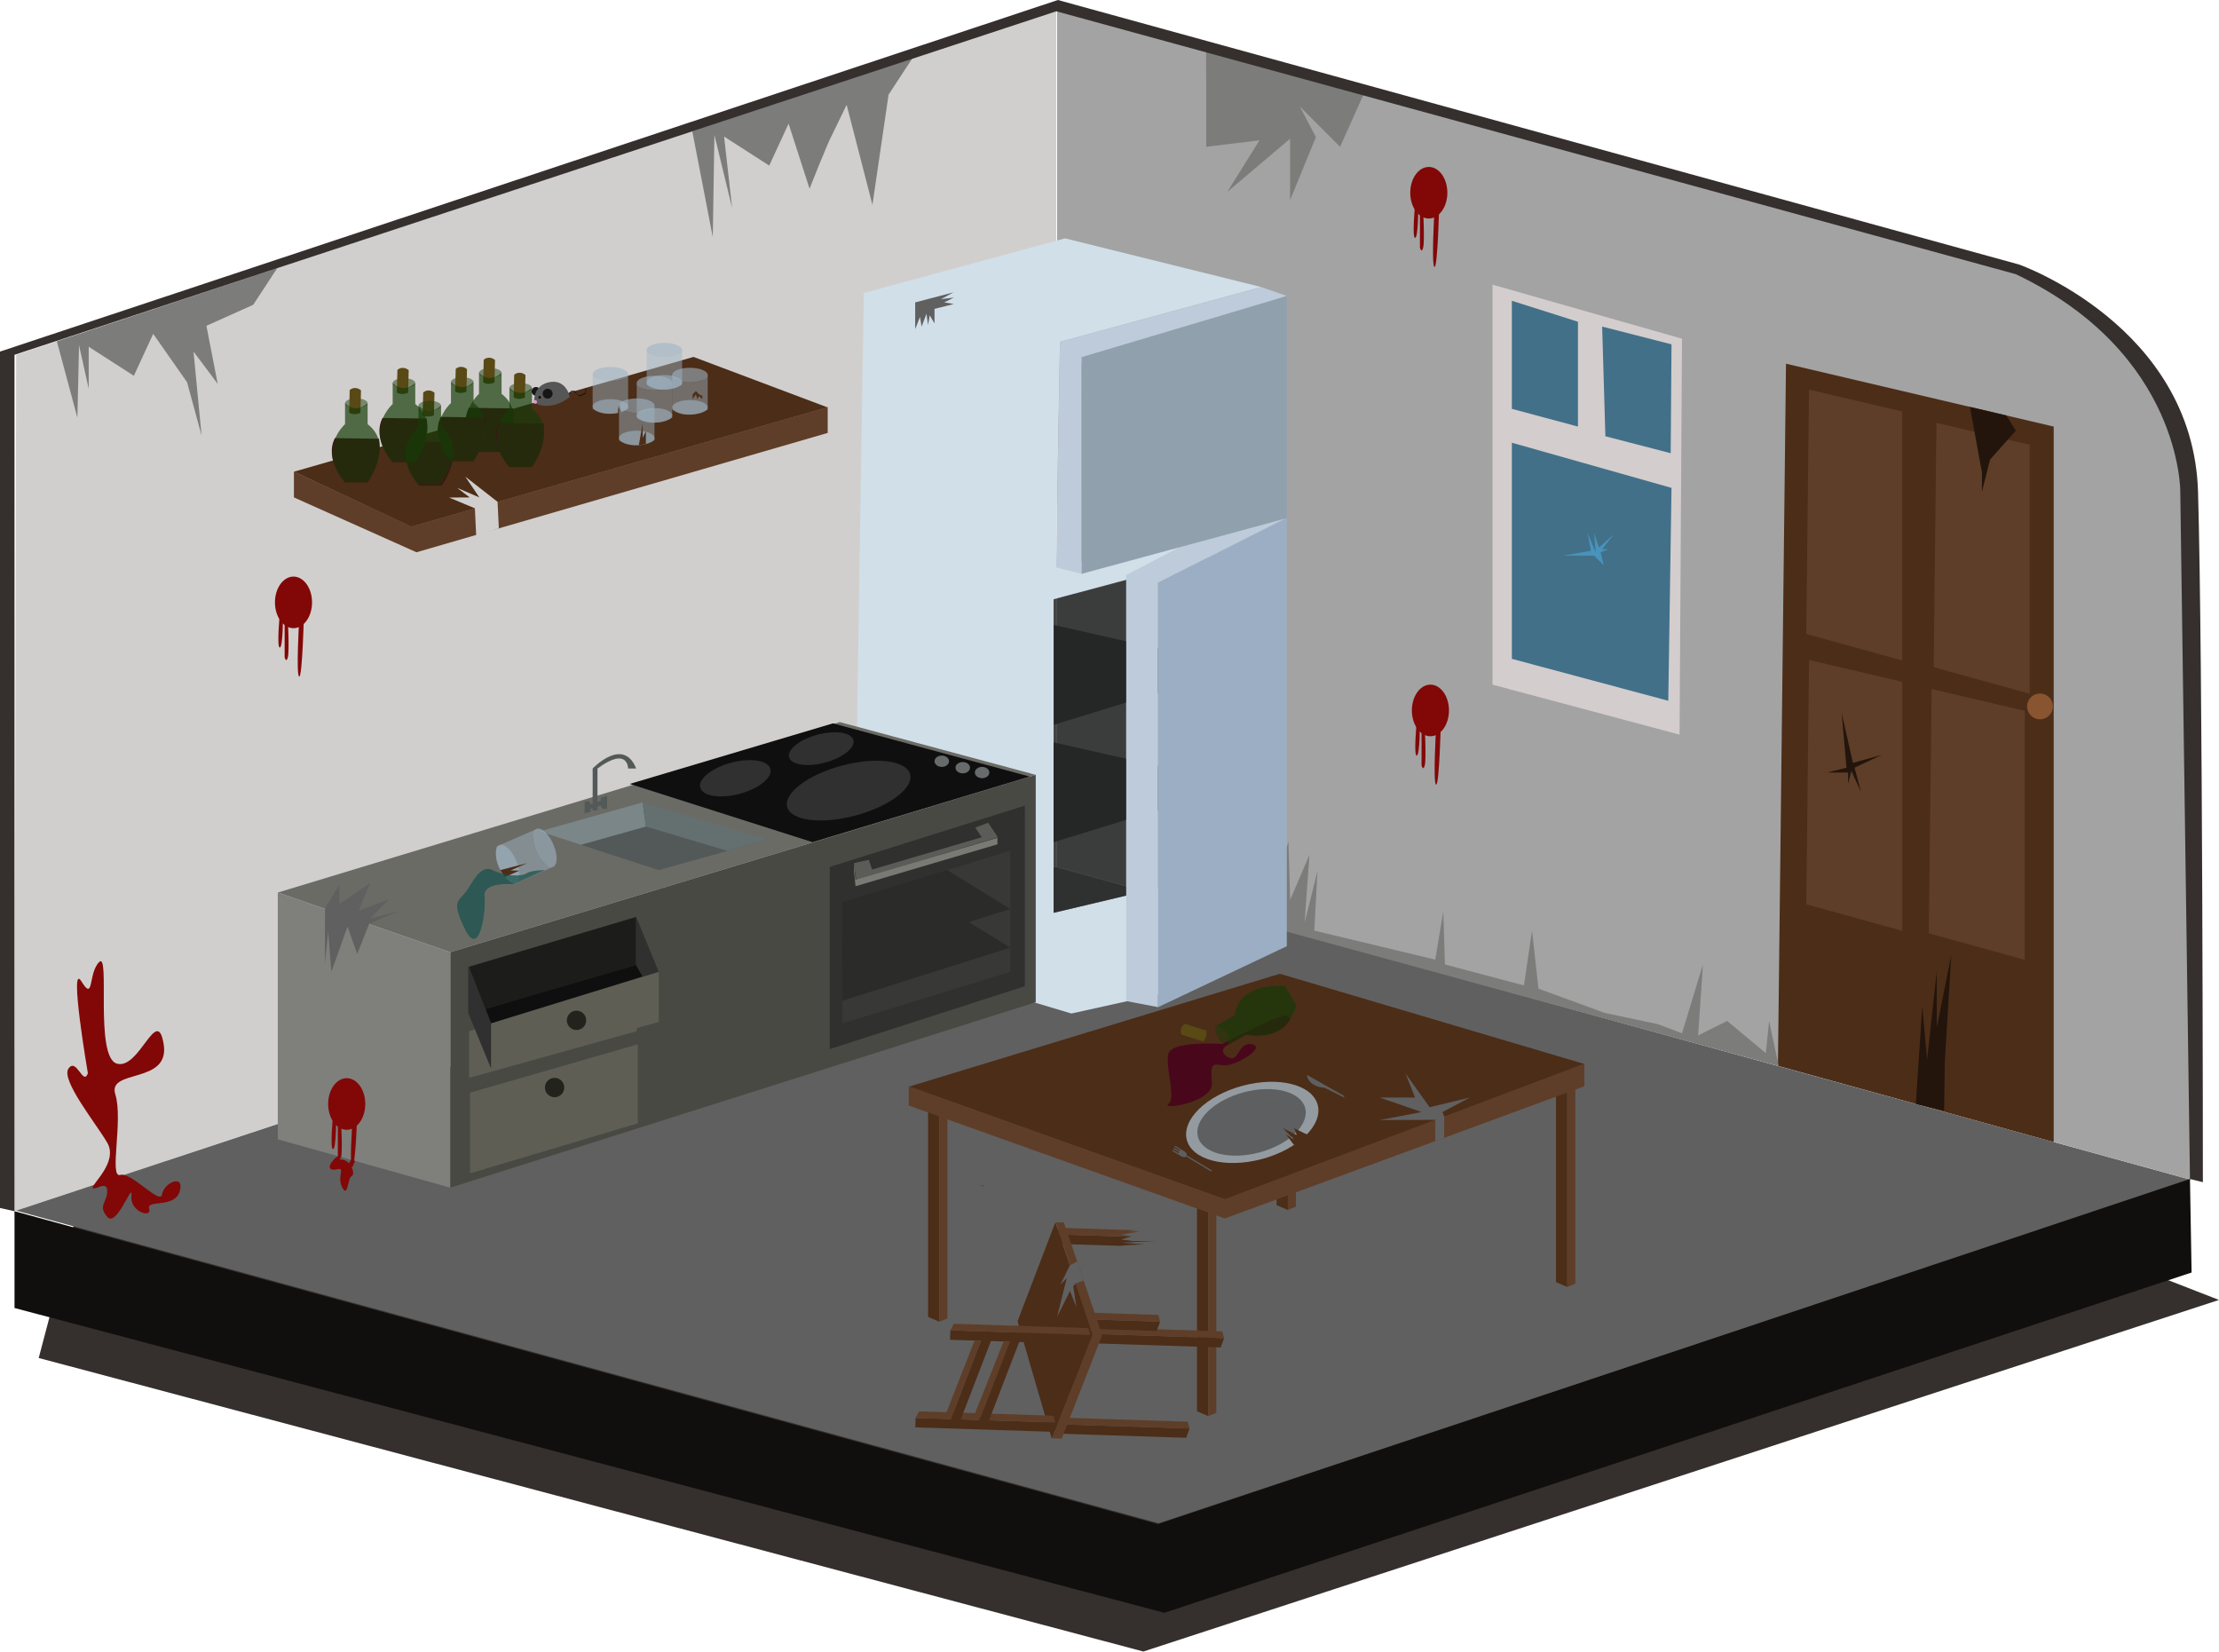
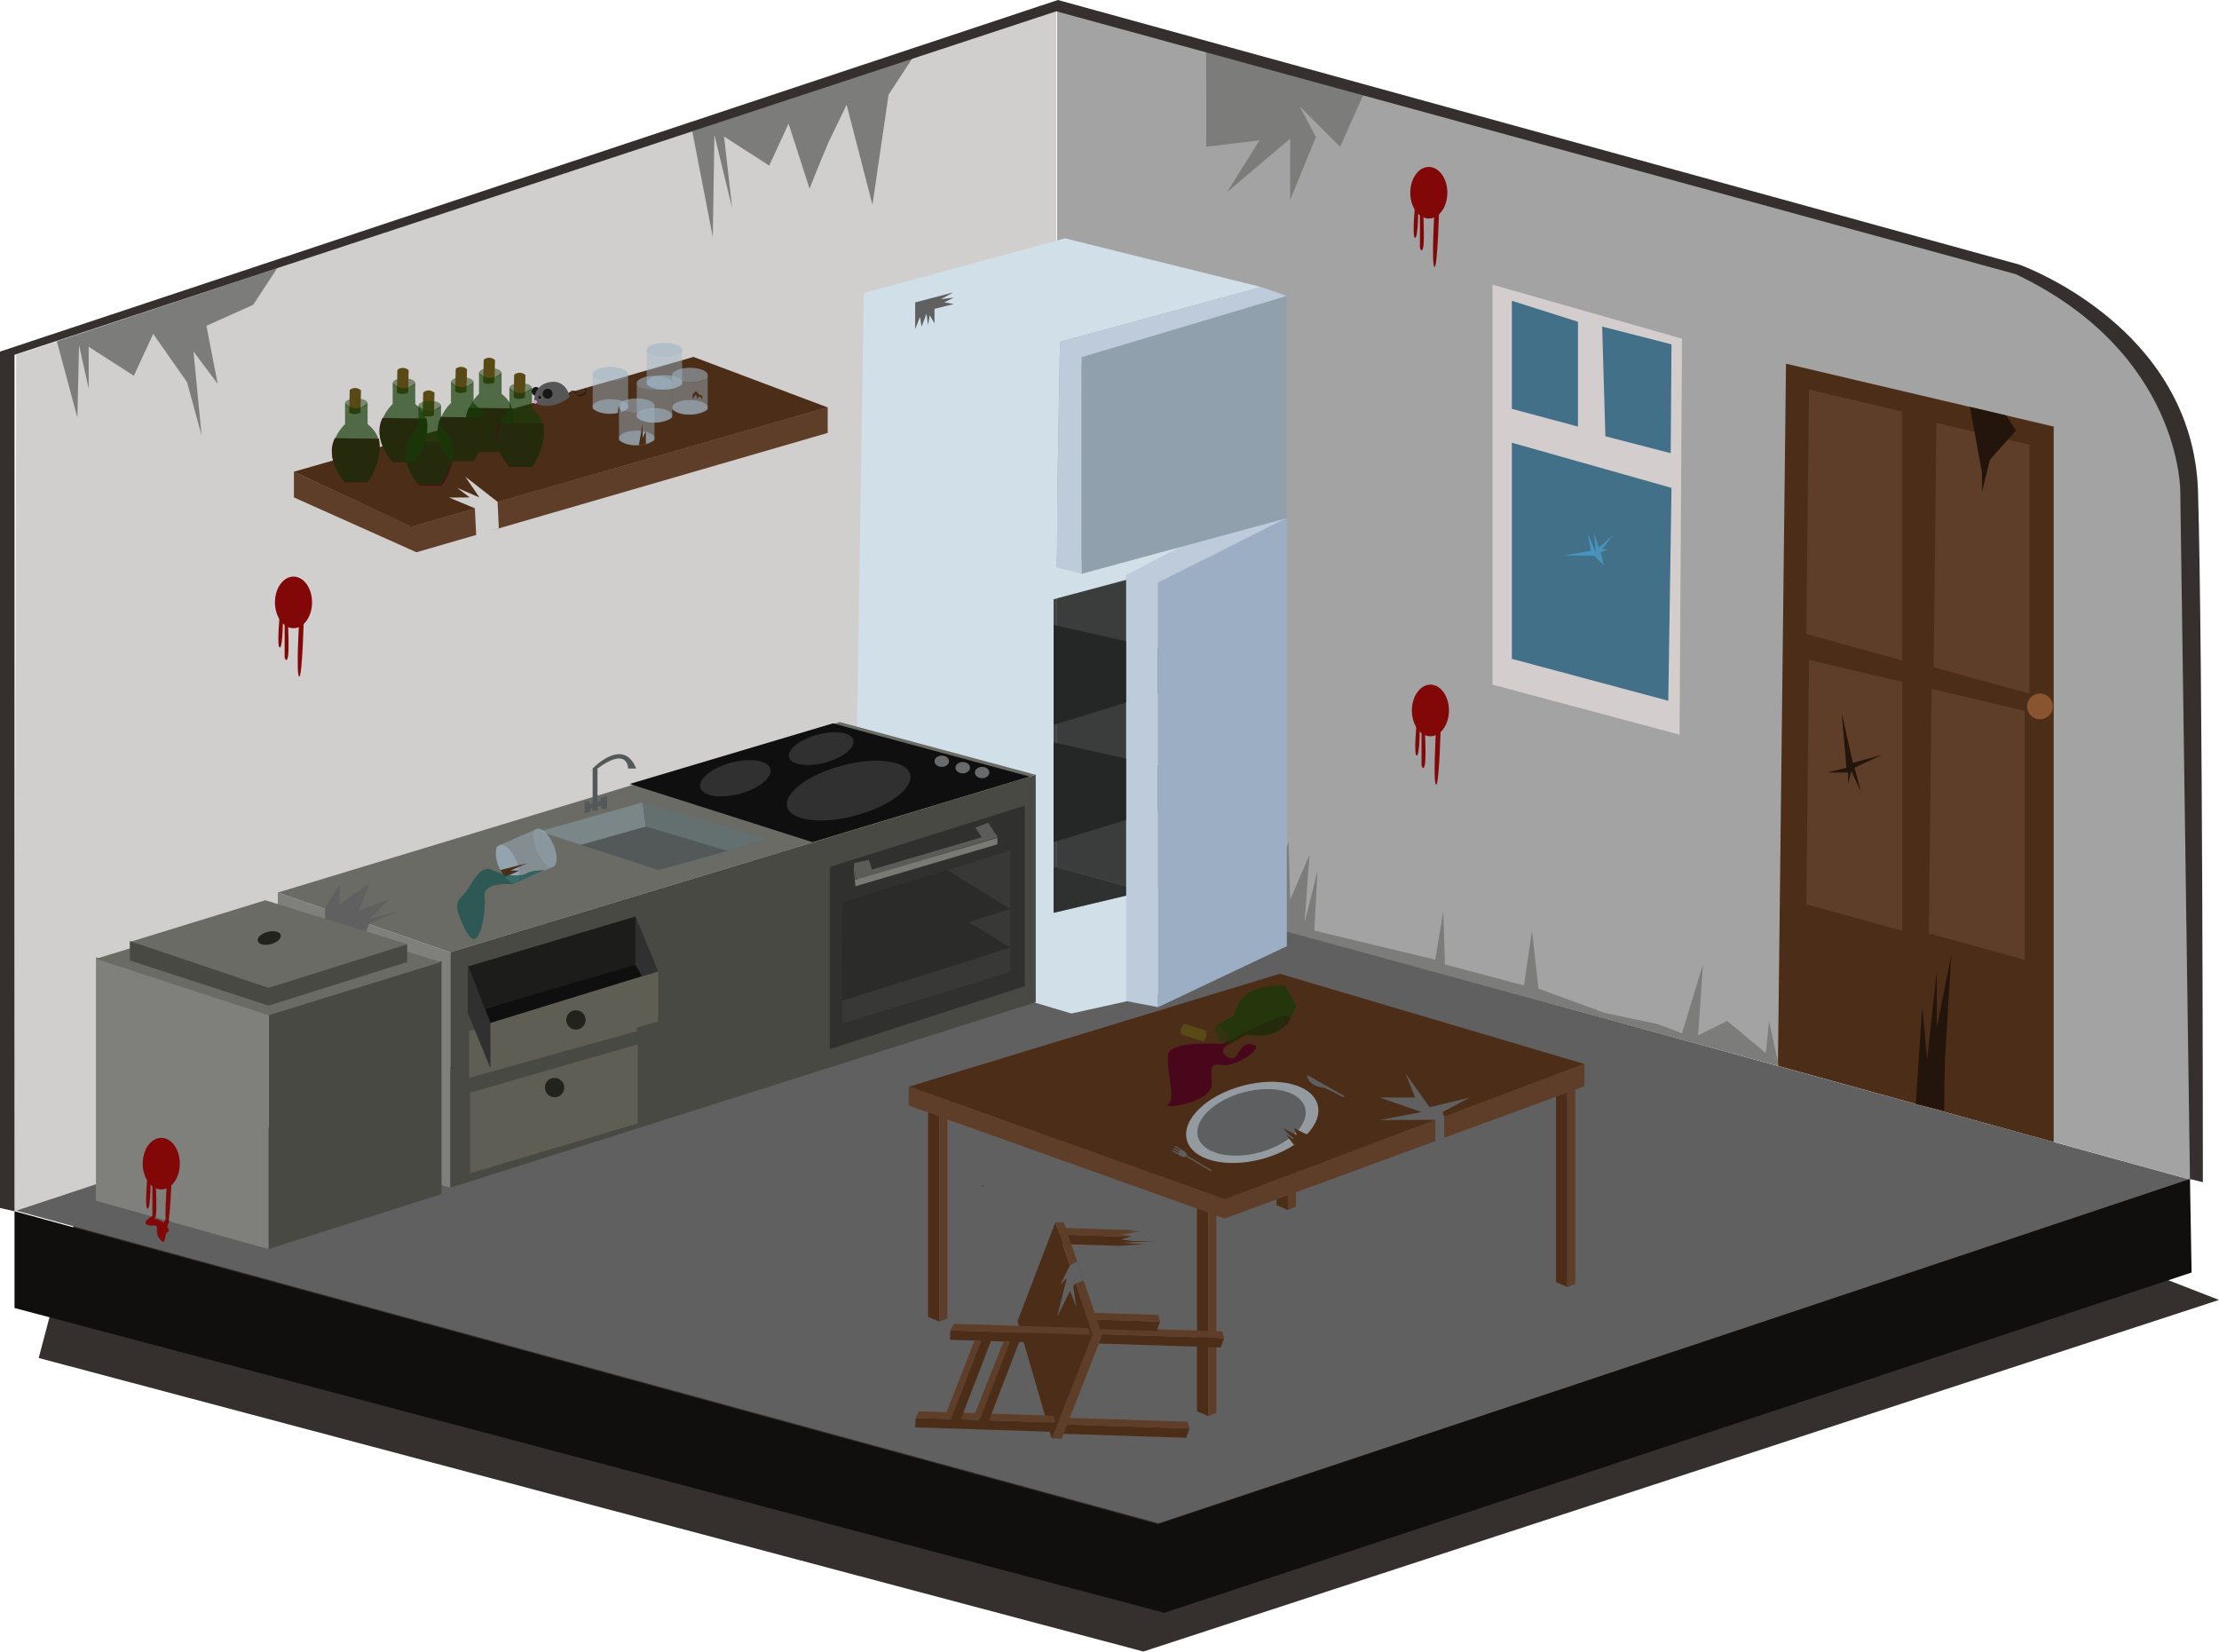
<svg xmlns="http://www.w3.org/2000/svg" viewBox="0 0 1376 1024">
  <defs>
-     <style>.cls-1{fill:#35302d;}.cls-2{fill:#606060;}.cls-3{fill:#3a1c05;}.cls-4{fill:#d1cfcd;}.cls-5{fill:#a3a3a3;}.cls-6{fill:#d3cdcd;}.cls-7{fill:#427089;}.cls-8{fill:#4893bc;}.cls-9{fill:#4c2d18;}.cls-10{fill:#5e3e28;}.cls-11{fill:#895531;}.cls-12{fill:#23150c;}.cls-13{fill:#7c7c7b;}.cls-14{fill:#110f0e;}.cls-15{fill:#d1dfe9;}.cls-16,.cls-47{fill:#252626;}.cls-16{opacity:0.82;}.cls-17{fill:#6b6b66;}.cls-18{fill:#7f7f7c;}.cls-19{fill:#494944;}.cls-20,.cls-23{fill:#153a06;}.cls-20{opacity:0.48;}.cls-21{fill:#594915;}.cls-22{fill:#49071c;}.cls-23{opacity:0.68;}.cls-24,.cls-25,.cls-26{fill:#9fb5c4;}.cls-24{opacity:0.59;}.cls-25{opacity:0.47;}.cls-26{opacity:0.56;}.cls-27{fill:#161616;}.cls-28{fill:#565656;}.cls-29{fill:#db9aca;}.cls-30{fill:#535959;}.cls-31{fill:#7a8687;}.cls-32{fill:#646f70;}.cls-33{fill:#0f0f0f;}.cls-34{fill:#303030;}.cls-35{fill:#686b6b;}.cls-36{fill:#15514a;opacity:0.71;}.cls-37{fill:#30302f;}.cls-38{fill:#5b5b57;}.cls-39{fill:#7a7a75;}.cls-40{fill:#42423f;opacity:0.49;}.cls-41{fill:#1c1c1b;}.cls-42{fill:#5e5e54;}.cls-43{fill:#23231e;}.cls-44{fill:#820707;}.cls-45{fill:#939ba0;}.cls-46{fill:#5d5f60;}.cls-48{fill:#bdcbda;}.cls-49{fill:#9caec3;}.cls-50{fill:#91a0ad;}</style>
+     <style>.cls-1{fill:#35302d;}.cls-2{fill:#606060;}.cls-3{fill:#3a1c05;}.cls-4{fill:#d1cfcd;}.cls-5{fill:#a3a3a3;}.cls-6{fill:#d3cdcd;}.cls-7{fill:#427089;}.cls-8{fill:#4893bc;}.cls-9{fill:#4c2d18;}.cls-10{fill:#5e3e28;}.cls-11{fill:#895531;}.cls-12{fill:#23150c;}.cls-13{fill:#7c7c7b;}.cls-14{fill:#110f0e;}.cls-15{fill:#d1dfe9;}.cls-16,.cls-46{fill:#252626;}.cls-16{opacity:0.82;}.cls-17{fill:#6b6b66;}.cls-18{fill:#7f7f7c;}.cls-19{fill:#494944;}.cls-20,.cls-23{fill:#153a06;}.cls-20{opacity:0.48;}.cls-21{fill:#594915;}.cls-22{fill:#49071c;}.cls-23{opacity:0.68;}.cls-24,.cls-25,.cls-26{fill:#9fb5c4;}.cls-24{opacity:0.59;}.cls-25{opacity:0.47;}.cls-26{opacity:0.56;}.cls-27{fill:#161616;}.cls-28{fill:#565656;}.cls-29{fill:#db9aca;}.cls-30{fill:#535959;}.cls-31{fill:#7a8687;}.cls-32{fill:#646f70;}.cls-33{fill:#0f0f0f;}.cls-34{fill:#303030;}.cls-35{fill:#686b6b;}.cls-36{fill:#15514a;opacity:0.71;}.cls-37{fill:#30302f;}.cls-38{fill:#5b5b57;}.cls-39{fill:#7a7a75;}.cls-40{fill:#42423f;opacity:0.49;}.cls-41{fill:#5e5e54;}.cls-42{fill:#23231e;}.cls-43{fill:#820707;}.cls-44{fill:#939ba0;}.cls-45{fill:#5d5f60;}.cls-47{fill:#bdcbda;}.cls-48{fill:#9caec3;}.cls-49{fill:#91a0ad;}.cls-50{fill:#1c1c1b;}</style>
  </defs>
  <g id="piece">
    <polygon class="cls-1" points="24 842 709 1024 1376 806 1340 792 57 717 24 842" />
    <polygon class="cls-2" points="9.5 750.5 654.5 537.5 1358.5 731.5 718.5 944.5 9.5 750.5" />
    <path class="cls-3" d="M919,581" transform="translate(-287.5 -49.5)" />
    <polygon class="cls-4" points="9 751 10 220 74.89 198.47 655 6 655 537 9 751" />
    <path class="cls-5" d="M943,56l597,163s104,42,106,159,0,403,0,403L943,587Z" transform="translate(-287.5 -49.5)" />
    <polygon class="cls-6" points="925.5 176.5 1043 210 1041.5 455.5 925.5 424.5 925.5 176.5" />
    <polygon class="cls-7" points="937.5 186.5 978.5 199.5 978.5 264.5 937.5 253.5 937.5 186.5" />
    <polygon class="cls-7" points="993.5 202.5 1036.5 213.5 1036 281 995.5 270.5 993.5 202.5" />
    <polygon class="cls-7" points="937.5 274.5 1036.5 302.5 1034.5 434.5 937.5 408.5 937.5 274.5" />
    <polygon class="cls-8" points="989.5 342.5 988.5 330.5 991.5 339.5 1000.5 331.5 993.5 340.5 997.5 340.5 992.5 342.5 994.5 350.5 988.5 344.5 969.5 344.5 986.5 341.5 984.5 330.5 989.5 342.5" />
    <polygon class="cls-9" points="1102.5 660.85 1107.5 225.5 1273.5 264.5 1273.5 708.08 1102.5 660.85" />
    <polygon class="cls-10" points="1120.04 393.07 1121.78 241.56 1179.54 255.14 1179.54 409.5 1120.04 393.07" />
    <polygon class="cls-10" points="1199.06 413.69 1200.8 262.19 1258.56 275.76 1258.56 430.12 1199.06 413.69" />
    <polygon class="cls-10" points="1120.06 560.69 1121.8 409.19 1179.56 422.76 1179.56 577.12 1120.06 560.69" />
    <polygon class="cls-10" points="1196.06 578.69 1197.8 427.19 1255.56 440.76 1255.56 595.12 1196.06 578.69" />
    <circle class="cls-11" cx="1265" cy="438" r="8" />
    <polygon class="cls-12" points="1145 476 1142 442 1149 473 1167 468 1150 476 1154 491 1148 478 1146 486 1146 479 1133 479 1145 476" />
    <polygon class="cls-13" points="737 561 1103 661 1097 633 1095 653 1071 633 1053 642 1056 598 1043 640.66 1028 635 995 628 954 613 950 577 945 611 896 598 895 565 890 595 815 577 817 540 809 572 812 530 800 558 799 522 785 561 720.5 556.5 737 561" />
    <polygon class="cls-12" points="1221.57 252.3 1229 293 1229 305 1234 285 1250 267 1244.11 257.59 1221.57 252.3" />
    <polygon class="cls-13" points="95 207 116 237 125 270 120 218 135 238 128 202 157 189 171.91 166.28 35.26 211.62 48 259 49 214 55 241 55 215 83 233 95 207" />
    <polygon class="cls-13" points="489 76.67 502 117 508 102 514 87.67 525 65 541 127 551 58.67 565.91 35.95 429.26 81.29 442 147 443 83.67 454 129 449 84.67 477 102.67 489 76.67" />
    <polygon class="cls-13" points="747.92 31.73 748 91 781 87 761 119 800 86 800 124 816 85 806 66 831 91 845.61 58.41 747.92 31.73" />
    <polygon class="cls-12" points="1188 684.52 1192 624 1195 657 1201 602 1201 637 1210 592 1206 658 1205.55 688.65 1188 684.52" />
    <polygon class="cls-14" points="9 751 9 811 722 1000 1359 789 1358 731 718 945 9 751" />
    <path class="cls-1" d="M296.5,800.5l-9-2v-531l656-218,596,164s108,38,111,141,3,428,3,428l-8-2-6-426s1-86-102-135l-595-163-646,213Z" transform="translate(-287.5 -49.5)" />
  </g>
  <g id="meuble">
    <polygon class="cls-15" points="535.65 181.67 660.44 147.78 782.14 177.98 657.28 211.96 654.91 346.3 654.91 351.83 797.5 318.5 797.5 332.5 653.33 371.58 653.33 565.98 746.58 543.85 746.58 610.23 664.39 628.41 529.26 588.11 535.65 181.67" />
    <polygon class="cls-16" points="653.33 371.58 698.37 359.61 698.37 555.29 653.33 565.98 653.33 371.58" />
    <polygon class="cls-17" points="520.75 447.71 642.26 480.42 279.26 590.41 172.26 553.41 520.75 447.71" />
-     <polyline class="cls-18" points="279.26 590.41 279.26 736.41 172.26 706.41 172.26 553.41" />
+     <polyline class="cls-18" points="172.26 553.41 172.26 706.41 279.26 736.41 279.26 590.41" />
    <polygon class="cls-19" points="279.26 736.41 279.26 590.41 642.26 480.42 642.26 621.41 279.26 736.41" />
    <polygon class="cls-9" points="430.04 221.3 513.18 252.6 255.08 326.65 182.25 292.48 430.04 221.3" />
    <polygon class="cls-10" points="182.26 292.42 182.26 308.42 258.26 342.42 513.26 268.42 513.26 252.41 255.26 326.42 182.26 292.42" />
    <polygon class="cls-4" points="294.47 315.17 278.5 308.5 291.26 308.42 283.5 302.5 297.26 308.42 288.5 295.5 308.53 311.14 309.33 327.6 295.3 332.42 294.47 315.17" />
    <ellipse class="cls-20" cx="250.5" cy="237.5" rx="7" ry="3" />
    <path class="cls-21" d="M533.58,292.83l.35-14s3.08-2.92,7,.17l-.35,14S536.53,294.9,533.58,292.83Z" transform="translate(-287.5 -49.5)" />
    <path class="cls-22" d="M524.7,308.66,552,309s3,12-7,27H531S518,322,524.7,308.66Z" transform="translate(-287.5 -49.5)" />
    <ellipse class="cls-20" cx="304.03" cy="231.2" rx="7" ry="3" />
    <path class="cls-21" d="M587.11,286.53l.35-14s3.07-2.93,7,.17l-.35,14S590.06,288.6,587.11,286.53Z" transform="translate(-287.5 -49.5)" />
    <path class="cls-22" d="M578.23,302.37l27.3.33s3,12-7,27h-14S571.53,315.7,578.23,302.37Z" transform="translate(-287.5 -49.5)" />
    <path class="cls-23" d="M584.53,280.7v13s-18,16,0,36h14s17-23,0-36v-13S591.53,287.7,584.53,280.7Z" transform="translate(-287.5 -49.5)" />
    <ellipse class="cls-20" cx="322.88" cy="240.53" rx="7" ry="3" />
    <path class="cls-21" d="M606,295.85l.35-14s3.07-2.93,7,.17L613,296S608.92,297.93,606,295.85Z" transform="translate(-287.5 -49.5)" />
    <path class="cls-22" d="M597.09,311.69l27.29.34s3,12-7,27h-14S590.38,325,597.09,311.69Z" transform="translate(-287.5 -49.5)" />
    <path class="cls-23" d="M603.38,290v13s-18,16,0,36h14s17-23,0-36V290S610.38,297,603.38,290Z" transform="translate(-287.5 -49.5)" />
    <ellipse class="cls-20" cx="220.96" cy="250" rx="7" ry="3" />
    <path class="cls-21" d="M504,305.32l.35-14s3.07-2.93,7,.17l-.35,14S507,307.4,504,305.32Z" transform="translate(-287.5 -49.5)" />
    <path class="cls-22" d="M495.16,321.16l27.3.34s3,12-7,27h-14S488.46,334.5,495.16,321.16Z" transform="translate(-287.5 -49.5)" />
    <path class="cls-23" d="M501.46,299.5v13s-18,16,0,36h14s17-23,0-36v-13S508.46,306.5,501.46,299.5Z" transform="translate(-287.5 -49.5)" />
    <path class="cls-21" d="M549.58,306.83l.35-14s3.08-2.92,7,.17l-.35,14S552.53,308.9,549.58,306.83Z" transform="translate(-287.5 -49.5)" />
    <path class="cls-22" d="M541.16,323.16l27.3.34s3,12-7,27h-14S534.46,336.5,541.16,323.16Z" transform="translate(-287.5 -49.5)" />
    <ellipse class="cls-20" cx="286.65" cy="236.88" rx="7" ry="3" />
    <path class="cls-21" d="M569.74,292.2l.35-14s3.07-2.93,7,.17l-.34,14S572.69,294.28,569.74,292.2Z" transform="translate(-287.5 -49.5)" />
    <path class="cls-22" d="M560.86,308l27.29.34s3,12-7,27h-14S554.15,321.38,560.86,308Z" transform="translate(-287.5 -49.5)" />
    <path class="cls-23" d="M567.15,286.38v13s-18,16,0,36h14s17-23,0-36v-13S574.15,293.38,567.15,286.38Z" transform="translate(-287.5 -49.5)" />
    <ellipse class="cls-24" cx="378.5" cy="232" rx="11" ry="4.5" />
    <path class="cls-25" d="M655,281s0,5,11,5,11-5,11-5v22s-12,7-22,0Z" transform="translate(-287.5 -49.5)" />
    <ellipse class="cls-26" cx="378.5" cy="252" rx="11" ry="4.5" />
    <polygon class="cls-9" points="383.15 256.08 383.5 250.5 383.5 253.5 384.5 250.5 384.5 253.5 385.3 255.54 383.15 256.08" />
    <ellipse class="cls-24" cx="411.99" cy="217.05" rx="11" ry="4.5" />
    <path class="cls-25" d="M688.49,266.05s0,5,11,5,11-5,11-5v22s-12,7-22,0Z" transform="translate(-287.5 -49.5)" />
    <ellipse class="cls-26" cx="411.99" cy="237.05" rx="11" ry="4.5" />
    <ellipse class="cls-24" cx="427.84" cy="232.53" rx="11" ry="4.5" />
    <path class="cls-25" d="M704.34,281.53s0,5,11,5,11-5,11-5v22s-12,7-22,0Z" transform="translate(-287.5 -49.5)" />
    <ellipse class="cls-26" cx="427.84" cy="252.53" rx="11" ry="4.5" />
    <ellipse class="cls-24" cx="405.84" cy="237.53" rx="11" ry="4.5" />
    <path class="cls-25" d="M682.34,286.53s0,5,11,5,11-5,11-5v22s-12,7-22,0Z" transform="translate(-287.5 -49.5)" />
    <ellipse class="cls-26" cx="405.84" cy="257.53" rx="11" ry="4.5" />
    <ellipse class="cls-24" cx="394.84" cy="251.53" rx="11" ry="4.5" />
    <path class="cls-25" d="M671.34,300.53s0,5,11,5,11-5,11-5v22s-12,7-22,0Z" transform="translate(-287.5 -49.5)" />
    <ellipse class="cls-26" cx="394.84" cy="271.53" rx="11" ry="4.5" />
    <polygon class="cls-9" points="396.15 276.02 398.5 262.5 398.5 271.5 400.5 267.5 400.5 271.5 400.5 275.38 396.15 276.02" />
    <polygon class="cls-9" points="429.5 244.5 431.5 242.5 433.5 244.5 435.5 245.5 435.5 247.5 433.5 245.5 432.5 247.5 431.5 244.5 429.5 247.5 429.5 244.5" />
    <circle class="cls-27" cx="332.35" cy="242.64" r="2.69" />
    <path class="cls-28" d="M640.84,295.6a13.93,13.93,0,0,0-1-3c-1.43-3.13-4.71-7.43-11.66-6.15-10.64,2-9.42,12.82-9.42,12.82S628.45,305.37,640.84,295.6Z" transform="translate(-287.5 -49.5)" />
    <path class="cls-27" d="M640.56,294.4s1.55-4.14,4.08-1,3.51,1.2,4.67.85,1.58-.07,1.66-2.5-.83-1.45-.58-.62c.43,1.47-.08,2.42-.93,2.27-2.25,1.88-4.53.95-4.49-.26s-4-2.81-4.52.94Z" transform="translate(-287.5 -49.5)" />
    <circle class="cls-27" cx="339.59" cy="244.1" r="3.07" />
    <circle class="cls-29" cx="331.89" cy="249.19" r="1.15" />
    <circle cx="334.66" cy="246.37" r="0.77" />
    <ellipse class="cls-20" cx="266.5" cy="251.5" rx="7" ry="3" />
    <path class="cls-23" d="M547,301v13s-18,16,0,36h14s17-23,0-36V301S554,308,547,301Z" transform="translate(-287.5 -49.5)" />
-     <path class="cls-23" d="M531,287v13s-18,16,0,36h14s17-23,0-36V287S538,294,531,287Z" transform="translate(-287.5 -49.5)" />
    <polygon class="cls-30" points="334.5 515.5 408.5 539.5 476.5 520.5 398.5 499.5 334.5 515.5" />
    <polygon class="cls-31" points="398.5 497.5 400.5 512.5 360.14 523.82 334.5 515.5 398.5 497.5" />
    <polygon class="cls-32" points="451.17 527.58 476.5 520.5 398.5 497.5 400.5 512.5 451.17 527.58" />
    <path class="cls-30" d="M655,552V526s19-20,27,0h-5s0-14-19,0v26Z" transform="translate(-287.5 -49.5)" />
    <polygon class="cls-30" points="369.5 497.5 372.5 496.5 372.5 494.5 376.5 493.5 376.5 501.5 373.5 501.5 372.5 499.5 368.5 500.5 369.5 497.5" />
    <polygon class="cls-30" points="368.98 500.54 366.2 501.47 366.2 503.32 362.5 504.25 362.5 496.84 365.28 496.84 366.2 498.69 369.91 497.77 368.98 500.54" />
    <polygon class="cls-33" points="516.5 448.5 638.5 481.5 503.81 522.16 390.5 486.06 516.5 448.5" />
    <ellipse class="cls-34" cx="743.5" cy="532" rx="22.5" ry="10" transform="translate(-399.26 159.47) rotate(-14.89)" />
    <ellipse class="cls-34" cx="796.76" cy="513.64" rx="20.63" ry="8.96" transform="translate(-392.75 172.54) rotate(-14.89)" />
    <ellipse class="cls-34" cx="813.76" cy="539.64" rx="39.44" ry="16.04" transform="translate(-398.86 177.78) rotate(-14.89)" />
    <ellipse class="cls-35" cx="597" cy="476" rx="4.5" ry="3.5" />
    <ellipse class="cls-35" cx="609" cy="479" rx="4.5" ry="3.5" />
    <ellipse class="cls-35" cx="584" cy="472" rx="4.5" ry="3.5" />
    <ellipse class="cls-24" cx="625.38" cy="575.24" rx="5.66" ry="12.8" transform="translate(-465.38 248.67) rotate(-23.58)" />
    <path class="cls-25" d="M620.84,563.26s-5.76,2.52-.64,14.25,10.88,9.21,10.88,9.21l-25.35,11.06s-13.65-9.27-10.24-23.45Z" transform="translate(-287.5 -49.5)" />
    <ellipse class="cls-26" cx="602.34" cy="585.3" rx="5.66" ry="12.8" transform="translate(-471.33 240.29) rotate(-23.58)" />
    <polygon class="cls-9" points="310.26 539.47 326.94 535.17 316.57 539.7 322.11 539.82 317.5 541.83 313.03 543.78 310.26 539.47" />
    <path class="cls-36" d="M605.73,597.78S587,596,588,605s-3,39-12,21-4-18,0-23,9-18,17-14,18,4,21,2,11.38-2,11.38-2Z" transform="translate(-287.5 -49.5)" />
    <polygon class="cls-37" points="514.5 537.5 635.5 499.5 635.5 611.5 514.5 650.5 514.5 537.5" />
    <polygon class="cls-38" points="529.53 535.13 538.77 533.13 540.77 539.13 608.77 519.13 604.77 513.13 612.77 510.13 618.77 519.13 530.95 545.58 529.53 535.13" />
    <polygon class="cls-39" points="618.5 523.5 618.5 519.5 530.5 545.5 529.5 535.5 529.5 539.5 530.5 549.5 618.5 523.5" />
    <polygon class="cls-27" points="626.5 563.59 587.5 539.5 522.5 559.5 522.5 596.5 626.5 563.59" />
    <polygon class="cls-27" points="626.5 587.57 587.5 563.48 522.5 583.48 522.5 620.48 626.5 587.57" />
    <polygon class="cls-40" points="522.5 559.5 626.5 527.5 626.5 602.5 522.5 634.5 522.5 559.5" />
    <polygon class="cls-41" points="290.5 599.5 394.5 568.5 394.5 599.5 290.5 628.5 290.5 599.5" />
-     <polygon class="cls-42" points="290.9 639.32 394.9 608.32 394.9 639.32 290.9 668.32 290.9 639.32" />
-     <circle class="cls-43" cx="343.9" cy="638.32" r="6" />
-     <polygon class="cls-42" points="291.5 677.5 395.5 647.5 395.5 696.5 291.5 727.5 291.5 677.5" />
-     <circle class="cls-43" cx="343.9" cy="674.32" r="6" />
+     <circle class="cls-42" cx="343.5" cy="598.5" r="6" />
+     <polygon class="cls-41" points="290.9 639.32 394.9 608.32 394.9 639.32 290.9 668.32 290.9 639.32" />
+     <circle class="cls-42" cx="343.9" cy="638.32" r="6" />
+     <polygon class="cls-41" points="291.5 677.5 395.5 647.5 395.5 696.5 291.5 727.5 291.5 677.5" />
+     <circle class="cls-42" cx="343.9" cy="674.32" r="6" />
    <polygon class="cls-9" points="575.5 688.5 575.5 816.5 582.5 819.5 582.5 688.5 575.5 688.5" />
    <polygon class="cls-10" points="587.5 817.5 587.5 691.5 582.5 688.5 582.5 819.5 587.5 817.5" />
    <polygon class="cls-9" points="742.26 747.03 742.26 875.03 749.26 878.03 749.26 747.03 742.26 747.03" />
    <polygon class="cls-10" points="754.26 876.03 754.26 750.03 749.26 747.03 749.26 878.03 754.26 876.03" />
    <polygon class="cls-9" points="964.88 666.96 964.88 794.96 971.88 797.96 971.88 666.96 964.88 666.96" />
    <polygon class="cls-10" points="976.88 795.96 976.88 669.96 971.88 666.96 971.88 797.96 976.88 795.96" />
    <polygon class="cls-9" points="791.6 619.22 791.6 747.22 798.6 750.22 798.6 619.22 791.6 619.22" />
    <polygon class="cls-10" points="803.6 748.22 803.6 622.22 798.6 619.22 798.6 750.22 803.6 748.22" />
    <polygon class="cls-9" points="563.62 673.76 759.62 743.76 982.62 659.76 793.62 603.76 563.62 673.76" />
    <polygon class="cls-10" points="563.5 673.5 563.5 685.5 759.5 755.5 982.5 673.5 982.5 659.5 759.5 743.5 563.5 673.5" />
    <polygon class="cls-9" points="654.48 888.86 735.54 891.48 737.63 885.71 654.67 883.03 654.48 888.86" />
    <polygon class="cls-10" points="736.49 881.51 656.7 878.93 654.67 883.03 737.63 885.71 736.49 881.51" />
    <polygon class="cls-9" points="675.91 832.84 756.97 835.46 759.06 829.69 676.1 827.01 675.91 832.84" />
    <polygon class="cls-10" points="757.92 825.48 678.13 822.91 676.1 827.01 759.06 829.69 757.92 825.48" />
    <polygon class="cls-9" points="653.9 771.18 734.95 773.79 737.04 768.02 654.08 765.35 653.9 771.18" />
    <polygon class="cls-10" points="735.91 763.82 656.12 761.24 654.08 765.35 737.04 768.02 735.91 763.82" />
    <polygon class="cls-9" points="636.23 822.63 717.28 825.25 719.37 819.48 636.41 816.8 636.23 822.63" />
    <polygon class="cls-10" points="718.24 815.28 638.45 812.7 636.41 816.8 719.37 819.48 718.24 815.28" />
    <polygon class="cls-9" points="677.86 827.81 652.21 892.11 630.99 819.17 654.41 757.91 677.86 827.81" />
    <polygon class="cls-10" points="652.38 891.8 658.38 891.99 683.47 827.77 659.71 757.97 654.71 757.8 677.47 827.57 652.38 891.8" />
    <polygon class="cls-9" points="567.56 885.02 652.24 887.75 654.41 881.99 567.75 879.19 567.56 885.02" />
    <polygon class="cls-10" points="653.23 877.78 569.87 875.09 567.75 879.19 654.41 881.99 653.23 877.78" />
    <polygon class="cls-9" points="589.13 830.71 673.81 833.44 675.99 827.67 589.32 824.88 589.13 830.71" />
    <polygon class="cls-10" points="674.8 823.47 591.44 820.77 589.32 824.88 675.99 827.67 674.8 823.47" />
    <polygon class="cls-9" points="593.85 885.05 615.19 829.67 610.25 826.28 588.4 882.95 593.85 885.05" />
    <polygon class="cls-9" points="611.56 885.14 632.9 829.77 627.96 826.37 606.11 883.04 611.56 885.14" />
    <polygon class="cls-10" points="622.31 831.8 604.51 876.57 607.97 879.15 626.3 831.92 622.31 831.8" />
    <polygon class="cls-10" points="604.32 831.22 586.39 876.98 589.74 879.77 608.31 831.34 604.32 831.22" />
    <polyline class="cls-10" points="609.5 735.5 608.37 735.13 608.37 734.62 610.5 735.5 609.5 735.5" />
    <polygon class="cls-2" points="667.93 782.11 663.44 784.55 657.5 796.5 661.5 792.5 655.5 816.5 663.5 800.5 667.5 810.5 665.5 797.5 667.09 795.74 671.97 793.98 667.93 782.11" />
    <polygon class="cls-2" points="890.04 707.5 890.04 694.33 855.5 694.5 881.5 689.5 855.5 680.5 877.5 680.5 871.5 665.5 886.5 686.5 911.5 680.5 894.5 689.5 895.56 692.25 895.51 705.49 890.04 707.5" />
    <polygon class="cls-2" points="706.84 762.48 699.91 763.5 707.08 763.5 695.14 765.5 701.86 766.58 695.14 768.5 702.3 769.5 716.63 769.5 695.14 770.5 709.46 771.5 694.04 772.31 734.5 777.5 740.5 765.5 735.73 761.5 706.84 762.48" />
    <polygon class="cls-2" points="201.56 562.99 201.5 597.5 203.5 577.5 205.5 602.5 215.5 574.5 221.5 591.5 228.92 572.78 248.5 564.5 229.5 569.5 241.5 557.5 222.5 564.5 229.5 547.5 210.5 560.5 210.5 548.5 201.56 562.99" />
    <polygon class="cls-2" points="567.5 187.5 591.22 181.27 583.5 185.5 591.5 184.5 585.5 187.5 591.5 188.5 579.5 191.5 579.5 200.5 576.5 195.5 575.5 201.5 574.5 194.5 571.5 202.5 570.5 196.5 567.5 204.07 567.5 187.5" />
-     <path class="cls-44" d="M461,430s-2,21,0,21,2-20,2-20l1,2v24s1,4,2,0,0-23,0-23h7s-2,34,0,35,3-39,3-39Z" transform="translate(-287.5 -49.5)" />
-     <ellipse class="cls-44" cx="182" cy="373.5" rx="11.5" ry="16" />
-     <path class="cls-44" d="M1166,497s-2,21,0,21,2-20,2-20l1,2v24s1,4,2,0,0-23,0-23h7s-2,34,0,35,3-39,3-39Z" transform="translate(-287.5 -49.5)" />
-     <ellipse class="cls-44" cx="887" cy="440.5" rx="11.5" ry="16" />
-     <path class="cls-44" d="M1165,176s-2,21,0,21,2-20,2-20l1,2v24s1,4,2,0,0-23,0-23h7s-2,34,0,35,3-39,3-39Z" transform="translate(-287.5 -49.5)" />
-     <ellipse class="cls-44" cx="886" cy="119.5" rx="11.5" ry="16" />
-     <path class="cls-44" d="M494,741s-2,21,0,21,2-20,2-20l1,2v23h2c1-4,0-22,0-22h7s-2,29,0,28,3-32,3-32Z" transform="translate(-287.5 -49.5)" />
-     <ellipse class="cls-44" cx="215" cy="684.5" rx="11.5" ry="16" />
-     <path class="cls-44" d="M497,766.36,494,769s0,2,2,1l3.18-3Z" transform="translate(-287.5 -49.5)" />
-     <path class="cls-44" d="M499.13,768.54c5.29-.34,9.32,8.76,6.32,10.29-2.44,1.25-2.15,13.84-5.72,6.9s2.28-12.52-3.17-11.25-5.43-2.07-3.23-4.58l2.2-2.51Z" transform="translate(-287.5 -49.5)" />
-     <polyline class="cls-44" points="217.62 719.13 214.5 724.5 216.5 726.5 220.24 719.87" />
-     <path class="cls-44" d="M342,715s-12-70-4-57,4-5,11-12-3,59,11,63,25-37,29-12-35,15-30,31-4,52,3,50,25,19,26,12,14-13,11-2-21,5-19,11-12,2-11-8-9,20-15,13,0-9,0-16-8,0-9-2,16-16,9-28-29-39-24-46S339,723,342,715Z" transform="translate(-287.5 -49.5)" />
-     <ellipse class="cls-45" cx="1064" cy="745.5" rx="42" ry="23.5" transform="translate(-444.71 252.7) rotate(-15.07)" />
-     <ellipse class="cls-46" cx="1063.55" cy="745.49" rx="34.42" ry="19.26" transform="translate(-444.72 252.58) rotate(-15.07)" />
-     <path class="cls-46" d="M1038.59,775.87l-15.65-9.36s-.75,1.25-3.36-.31l-5.21-3.13.37-.62,3.48,2.08.37-.62-3.48-2.08.37-.63,3.48,2.08.38-.62-3.48-2.08.37-.62,3.48,2.08,1.74,1s2.61,1.56,1.86,2.81l15.65,9.36Z" transform="translate(-287.5 -49.5)" />
-     <path class="cls-46" d="M1121,729l-23-13s0,7,11,8l12,6Z" transform="translate(-287.5 -49.5)" />
+     <path class="cls-43" d="M461,430s-2,21,0,21,2-20,2-20l1,2v24s1,4,2,0,0-23,0-23h7s-2,34,0,35,3-39,3-39Z" transform="translate(-287.5 -49.5)" />
+     <ellipse class="cls-43" cx="182" cy="373.5" rx="11.5" ry="16" />
+     <path class="cls-43" d="M1166,497s-2,21,0,21,2-20,2-20l1,2v24s1,4,2,0,0-23,0-23h7s-2,34,0,35,3-39,3-39Z" transform="translate(-287.5 -49.5)" />
+     <ellipse class="cls-43" cx="887" cy="440.5" rx="11.5" ry="16" />
+     <path class="cls-43" d="M1165,176s-2,21,0,21,2-20,2-20l1,2v24s1,4,2,0,0-23,0-23h7s-2,34,0,35,3-39,3-39Z" transform="translate(-287.5 -49.5)" />
+     <ellipse class="cls-43" cx="886" cy="119.5" rx="11.5" ry="16" />
+     <ellipse class="cls-44" cx="1064" cy="745.5" rx="42" ry="23.5" transform="translate(-444.71 252.7) rotate(-15.07)" />
+     <ellipse class="cls-45" cx="1063.55" cy="745.49" rx="34.42" ry="19.26" transform="translate(-444.72 252.58) rotate(-15.07)" />
+     <path class="cls-45" d="M1038.59,775.87l-15.65-9.36s-.75,1.25-3.36-.31l-5.21-3.13.37-.62,3.48,2.08.37-.62-3.48-2.08.37-.63,3.48,2.08.38-.62-3.48-2.08.37-.62,3.48,2.08,1.74,1s2.61,1.56,1.86,2.81l15.65,9.36Z" transform="translate(-287.5 -49.5)" />
+     <path class="cls-45" d="M1121,729l-23-13s0,7,11,8l12,6Z" transform="translate(-287.5 -49.5)" />
    <polygon class="cls-9" points="802.44 709.95 797.5 703.5 802.5 706.5 795.5 699.5 804.15 703.8 802.5 699.5 808.5 702.5 810.5 703.31 816.5 707.5 802.44 709.95" />
    <ellipse class="cls-20" cx="1045.41" cy="691.41" rx="3" ry="7" transform="translate(-493.23 567.11) rotate(-30.06)" />
    <path class="cls-21" d="M1033.49,695.22,1020.13,691s-2-3.76,2.1-6.68l13.36,4.21S1036.3,693,1033.49,695.22Z" transform="translate(-287.5 -49.5)" />
    <path class="cls-22" d="M1049,697s-35-3-37,6,5,27,0,31,28-1,27-13,0-12,7-11,27-11,18-13-8,12-15,8S1049,697,1049,697Z" transform="translate(-287.5 -49.5)" />
    <path class="cls-22" d="M1085,679l2.74,1.87S1083,694,1060,691l-11.08,6.48L1045,697S1079,679,1085,679Z" transform="translate(-287.5 -49.5)" />
    <path class="cls-23" d="M1048.92,697.48l11.26-6.52s22.88,7.57,31.18-18l-7-12.13s-28.44-3.19-31.18,18.05l-11.26,6.51S1051.47,687.91,1048.92,697.48Z" transform="translate(-287.5 -49.5)" />
-     <polygon class="cls-47" points="653.33 522.16 769.5 486.5 653.33 460.3 653.33 522.16" />
-     <polyline class="cls-47" points="653.5 387.5 653.5 449.36 769.67 413.7" />
-     <polygon class="cls-48" points="797.5 321.5 748.92 330.09 698.37 356.57 698.37 620.71 718.13 624.46 718.13 361.31 797.5 321.5" />
-     <polygon class="cls-49" points="718.13 624.46 797.94 586.68 797.94 321.01 718.13 361.31 718.13 624.46" />
-     <polygon class="cls-48" points="797.94 183.51 782.14 177.98 657.28 211.96 654.91 351.83 670.71 355.78 670.65 225.39 797.94 183.51" />
-     <polygon class="cls-50" points="670.71 221.44 797.94 183.51 797.94 321.29 670.71 355.78 670.71 221.44" />
-     <polygon class="cls-42" points="304.5 633.64 408.5 602.64 408.5 633.64 304.5 662.64 304.5 633.64" />
-     <circle class="cls-43" cx="357.5" cy="632.64" r="6" />
-     <polygon class="cls-34" points="290.5 598.5 304.5 634.5 304.5 662.5 290.5 628.5 290.5 598.5" />
-     <polygon class="cls-34" points="394.5 568.5 408.5 602.5 398.5 605.62 394.5 598.5 394.5 568.5" />
-     <polygon class="cls-33" points="304.5 634.5 398.5 605.5 394.5 598.5 301.02 625.57 304.5 634.5" />
+     <polygon class="cls-46" points="653.33 522.16 769.5 486.5 653.33 460.3 653.33 522.16" />
+     <polyline class="cls-46" points="653.5 387.5 653.5 449.36 769.67 413.7" />
+     <polygon class="cls-47" points="797.5 321.5 748.92 330.09 698.37 356.57 698.37 620.71 718.13 624.46 718.13 361.31 797.5 321.5" />
+     <polygon class="cls-48" points="718.13 624.46 797.94 586.68 797.94 321.01 718.13 361.31 718.13 624.46" />
+     <polygon class="cls-47" points="797.94 183.51 782.14 177.98 657.28 211.96 654.91 351.83 670.71 355.78 670.65 225.39 797.94 183.51" />
+     <polygon class="cls-49" points="670.71 221.44 797.94 183.51 797.94 321.29 670.71 355.78 670.71 221.44" />
+     <path class="cls-9" d="M567,640" transform="translate(-287.5 -49.5)" />
+     <path class="cls-41" d="M567,640" transform="translate(-287.5 -49.5)" />
+     <polygon class="cls-19" points="166.5 774.5 273.81 740.35 273.81 595.83 166.5 628.5 166.5 774.5" />
+     <polygon class="cls-18" points="59.5 744.5 166.5 774.5 166.5 628.5 59.5 593.5 59.5 744.5" />
+     <polygon class="cls-17" points="163.5 562.5 273.5 596.5 166.5 629.5 59.5 594.5 163.5 562.5" />
+     <polygon class="cls-17" points="151.08 569.26 239.5 596.59 153.49 623.12 67.49 594.98 151.08 569.26" />
+     <polygon class="cls-17" points="164.55 558.19 252.97 585.52 166.96 612.05 80.96 583.91 164.55 558.19" />
+     <polygon class="cls-19" points="80.5 595.5 80.5 583.5 166.5 612.5 252.5 585.5 252.5 596.5 166.5 623.5 80.5 595.5" />
+     <ellipse class="cls-42" cx="454.47" cy="631.09" rx="7.36" ry="3.94" transform="translate(-430.96 84.3) rotate(-14.49)" />
+     <path class="cls-43" d="M379,778s-2,21,0,21,2-20,2-20l1,2v23h2c1-4,0-22,0-22h7s-2,29,0,28,3-32,3-32Z" transform="translate(-287.5 -49.5)" />
+     <ellipse class="cls-43" cx="100" cy="721.5" rx="11.5" ry="16" />
+     <path class="cls-43" d="M382,803.36,379,806s0,2,2,1l3.18-3Z" transform="translate(-287.5 -49.5)" />
+     <path class="cls-43" d="M384.18,805.42c5,.32,9.88,7.28,7.17,8.05-2.21.63-.57,9.68-4.74,4.32s.83-8.72-4.26-8.4-5.42-2.07-3.59-3.63l1.84-1.56Z" transform="translate(-287.5 -49.5)" />
+     <polyline class="cls-43" points="102.62 756.13 99.5 761.5 101.5 763.5 105.24 756.87" />
+   </g>
+   <g id="bouteille">
+     <path class="cls-23" d="M531,287v13s-18,16,0,36h14s17-23,0-36V287S538,294,531,287Z" transform="translate(-287.5 -49.5)" />
+     <polygon class="cls-50" points="290.11 599.25 394.11 568.25 394.11 599.25 290.11 628.25 290.11 599.25" />
+     <polygon class="cls-41" points="304.11 633.39 408.11 602.39 408.11 633.39 304.11 662.39 304.11 633.39" />
+     <circle class="cls-42" cx="357.11" cy="632.39" r="6" />
+     <polygon class="cls-34" points="290.11 598.25 304.11 634.25 304.11 662.25 290.11 628.25 290.11 598.25" />
+     <polygon class="cls-34" points="394.11 568.25 408.11 602.25 398.11 605.37 394.11 598.25 394.11 568.25" />
+     <polygon class="cls-33" points="304.11 634.25 398.11 605.25 394.11 598.25 300.64 625.32 304.11 634.25" />
  </g>
</svg>
